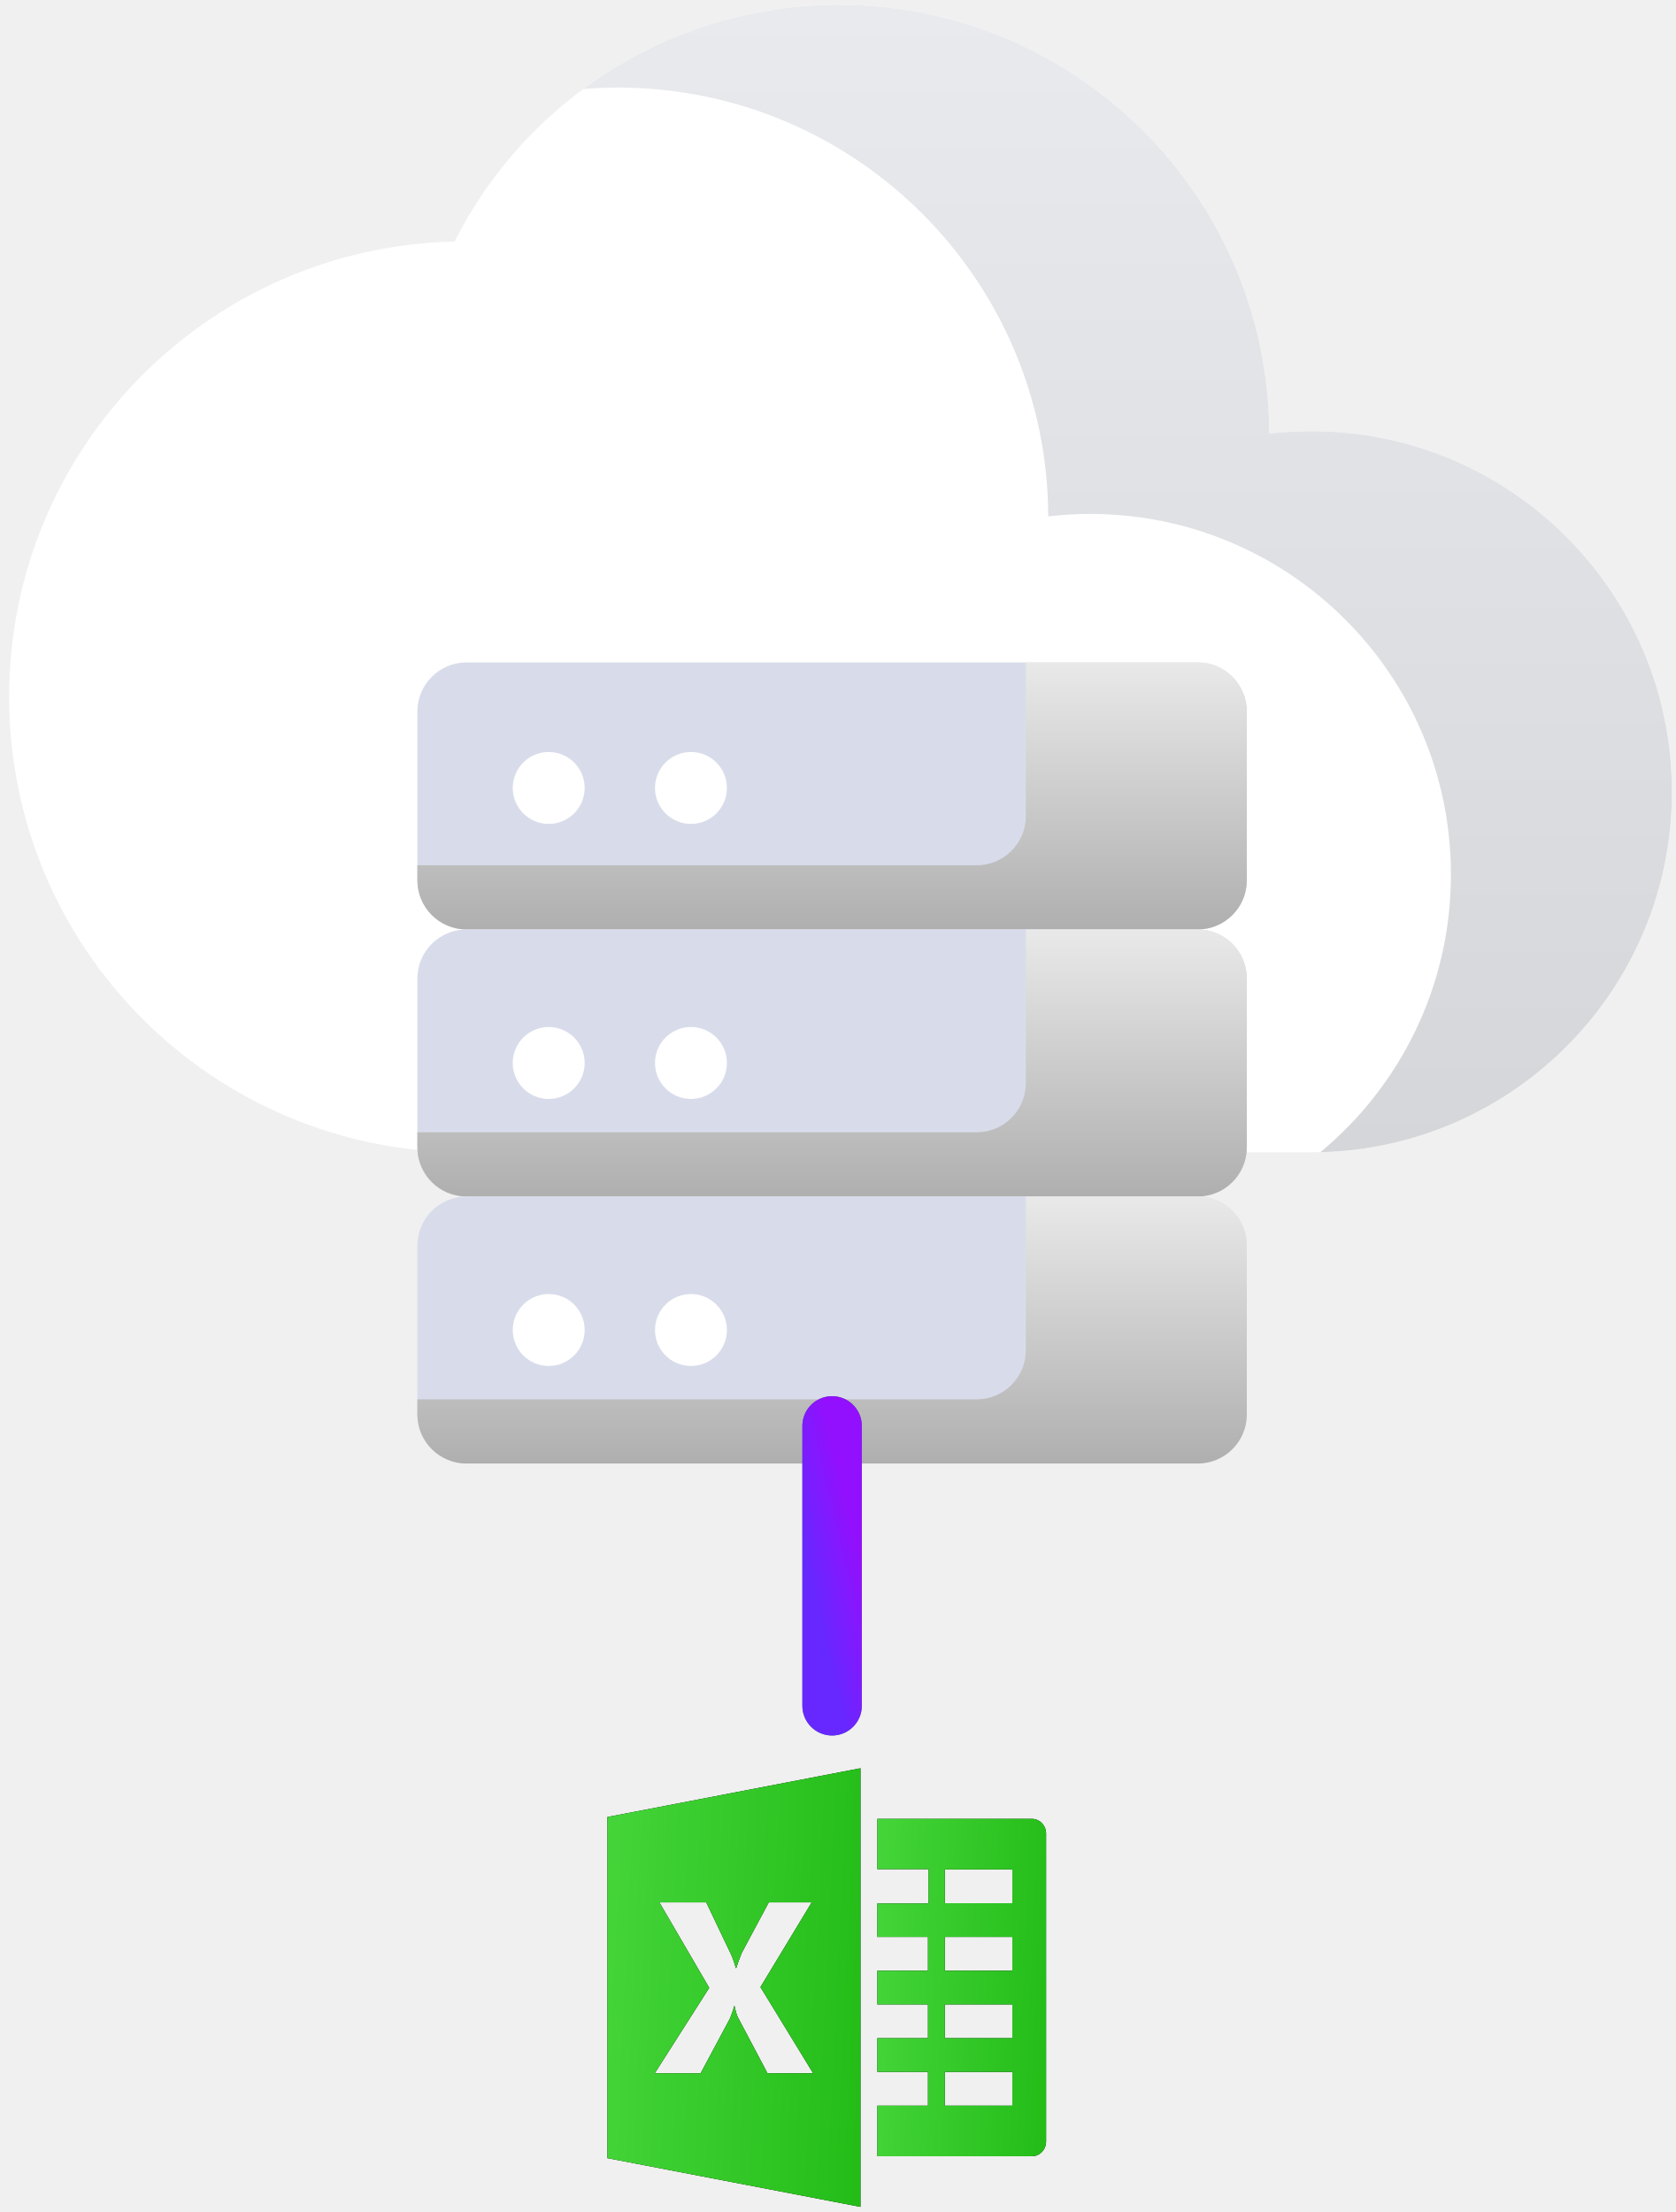
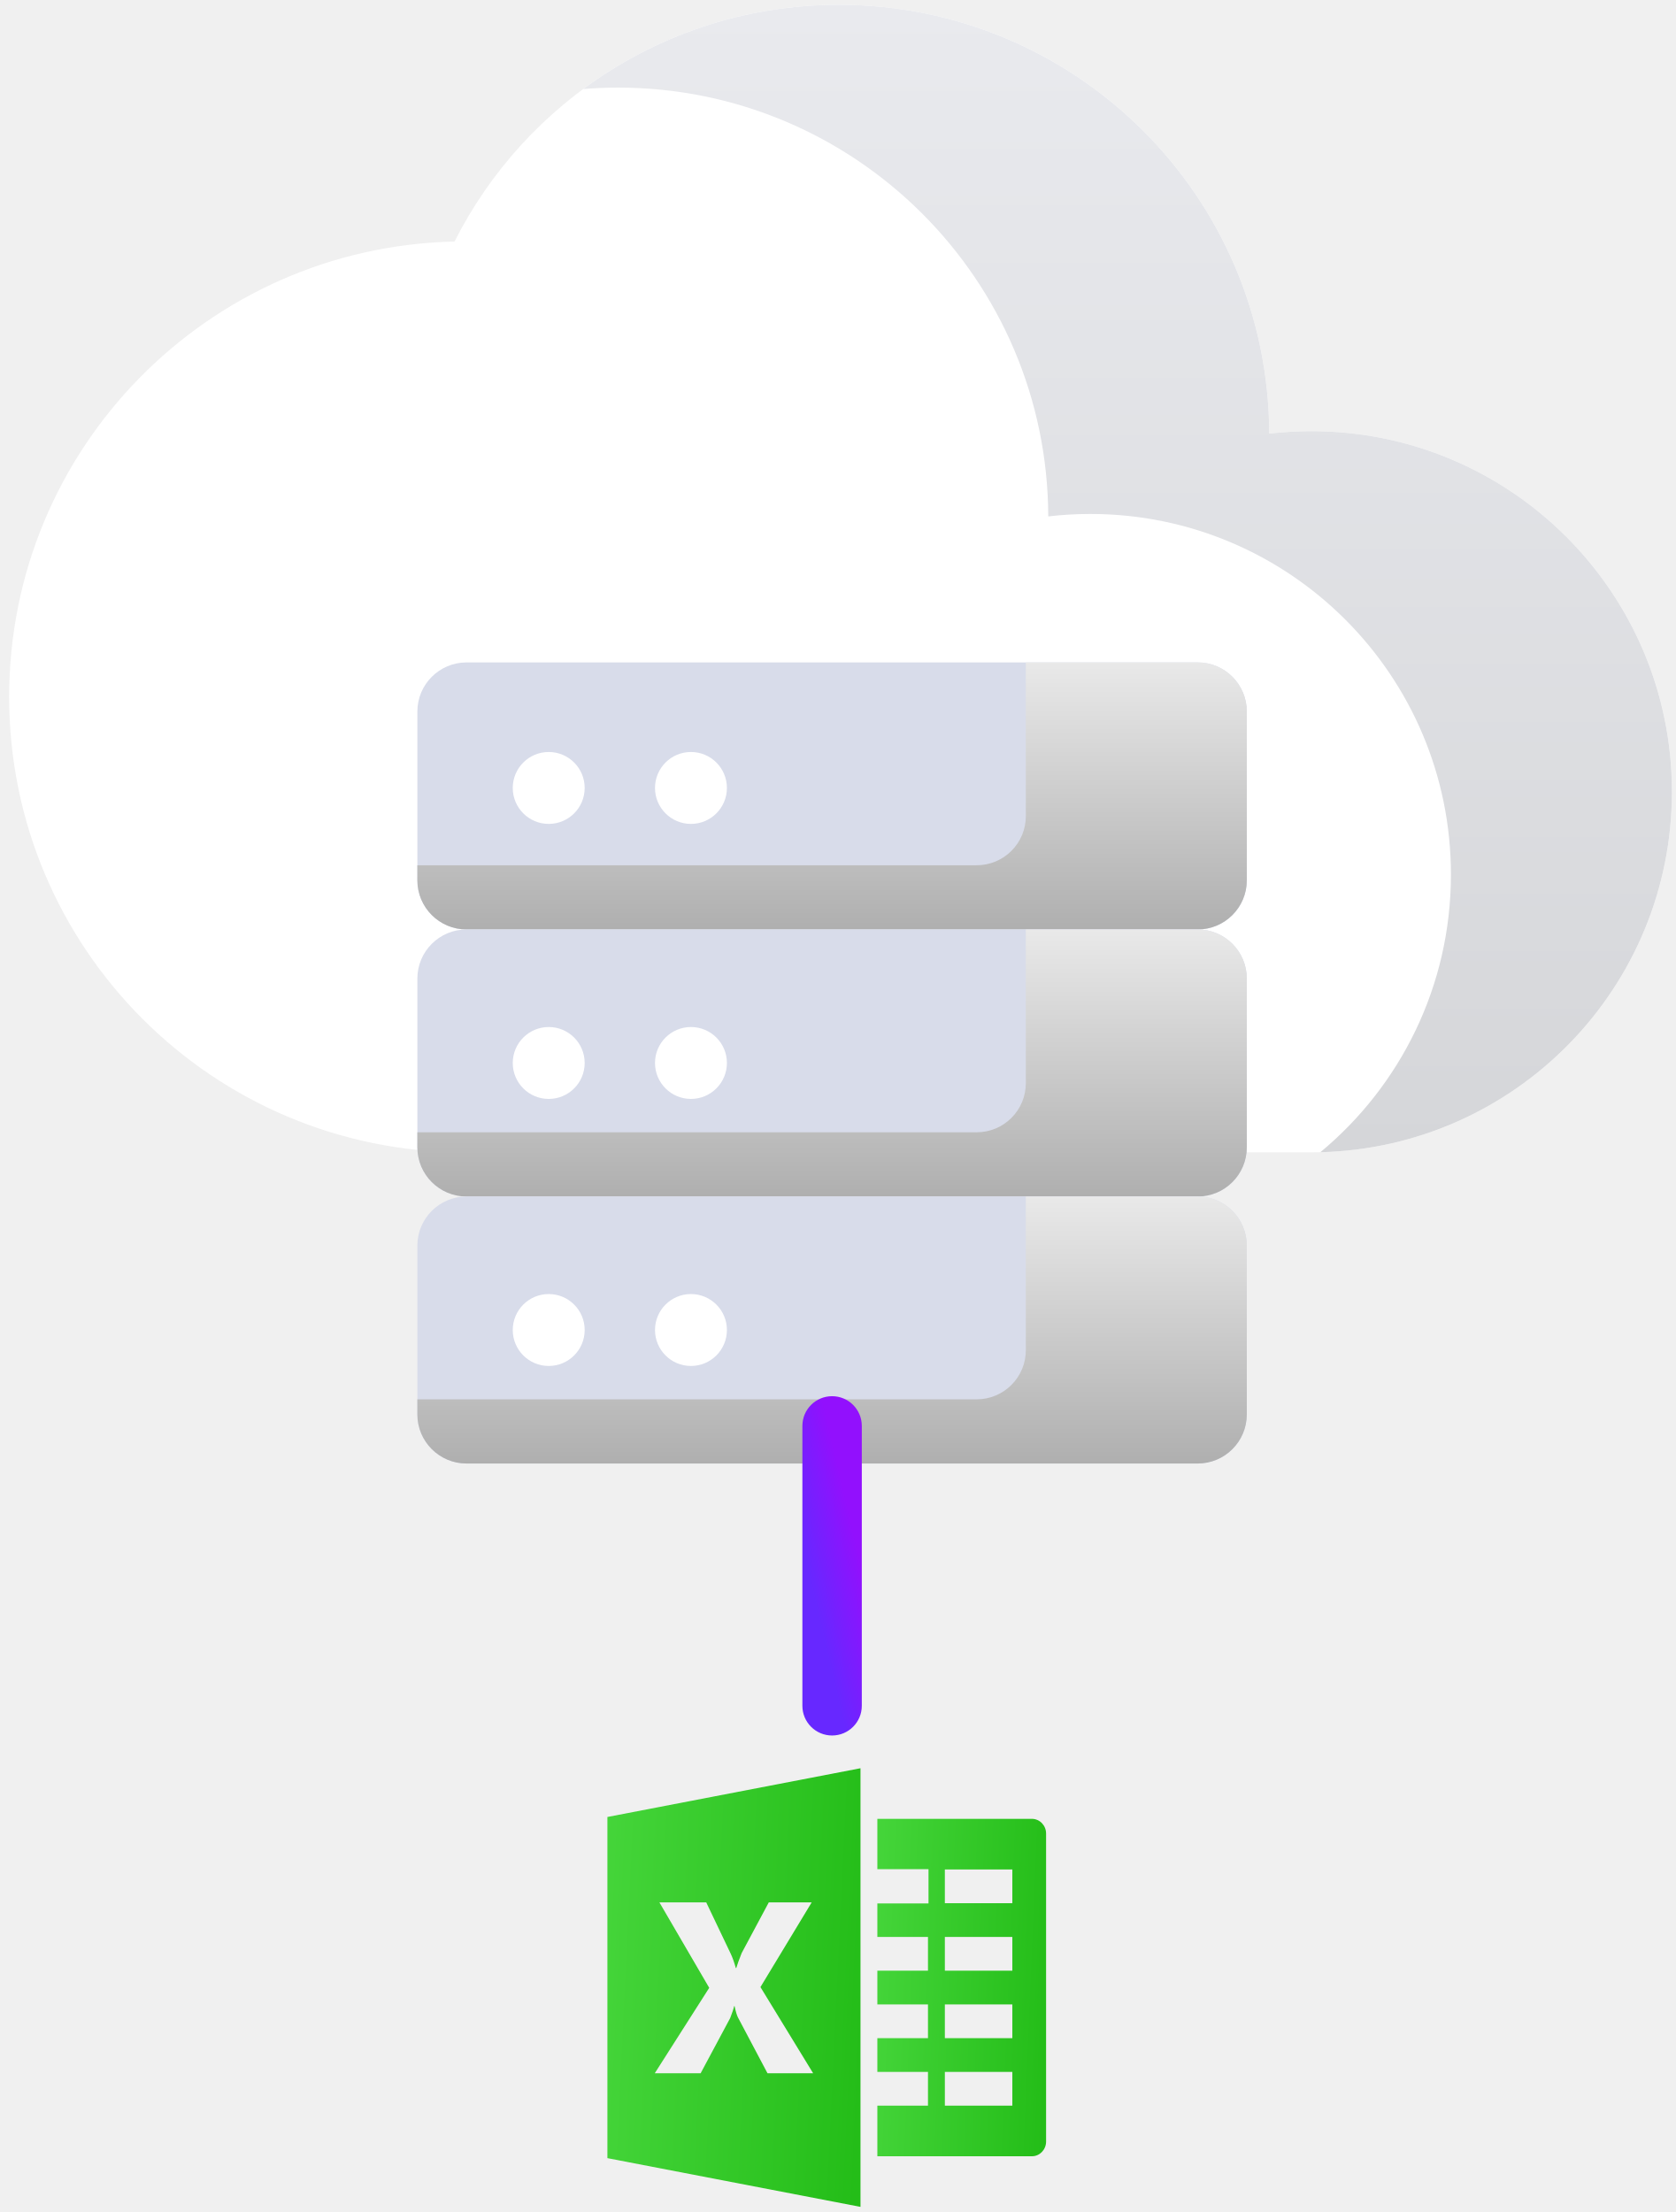
<svg xmlns="http://www.w3.org/2000/svg" width="175" height="231" viewBox="0 0 175 231" fill="none">
  <path d="M136.923 45.025C135.437 45.025 133.973 45.114 132.532 45.281C132.45 20.535 112.366 0.5 87.601 0.5C70.053 0.5 54.857 10.561 47.46 25.227C21.681 25.79 0.956 46.861 0.956 72.775C0.956 99.042 22.25 120.336 48.517 120.336C68.686 120.336 118.177 120.336 136.923 120.336C157.719 120.336 174.578 103.477 174.578 82.68C174.578 61.884 157.719 45.025 136.923 45.025Z" fill="white" />
  <path d="M136.923 45.025C135.437 45.025 133.973 45.114 132.532 45.281C132.45 20.535 112.366 0.5 87.601 0.5C77.6 0.5 68.366 3.771 60.901 9.297C62.098 9.201 63.306 9.148 64.527 9.148C89.292 9.148 109.376 29.183 109.458 53.929C110.899 53.761 112.363 53.673 113.848 53.673C134.645 53.673 151.504 70.531 151.504 91.328C151.504 102.992 146.2 113.417 137.873 120.324C158.23 119.819 174.578 103.159 174.578 82.68C174.578 61.884 157.719 45.025 136.923 45.025Z" fill="url(#paint0_linear)" />
  <path d="M125.058 97.064H48.714C45.879 97.064 43.581 94.766 43.581 91.931V74.31C43.581 71.475 45.879 69.177 48.714 69.177H125.058C127.893 69.177 130.19 71.475 130.19 74.31V91.931C130.19 94.766 127.893 97.064 125.058 97.064Z" fill="#D8DCEA" />
  <path d="M125.058 69.176H107.116V85.226C107.116 88.061 104.818 90.359 101.984 90.359H43.581V91.931C43.581 94.765 45.879 97.063 48.714 97.063H125.058C127.893 97.063 130.19 94.765 130.19 91.931V74.309C130.19 71.475 127.893 69.176 125.058 69.176Z" fill="url(#paint1_linear)" />
  <path d="M125.058 124.95H48.714C45.879 124.95 43.581 122.652 43.581 119.817V102.196C43.581 99.361 45.879 97.063 48.714 97.063H125.058C127.893 97.063 130.19 99.361 130.19 102.196V119.817C130.19 122.652 127.893 124.95 125.058 124.95Z" fill="#D8DCEA" />
  <path d="M125.058 97.063H107.116V113.113C107.116 115.948 104.818 118.245 101.984 118.245H43.581V119.817C43.581 122.652 45.879 124.95 48.714 124.95H125.058C127.893 124.95 130.19 122.652 130.19 119.817V102.196C130.19 99.361 127.893 97.063 125.058 97.063Z" fill="url(#paint2_linear)" />
  <path d="M125.058 152.837H48.714C45.879 152.837 43.581 150.539 43.581 147.704V130.083C43.581 127.248 45.879 124.951 48.714 124.951H125.058C127.893 124.951 130.19 127.248 130.19 130.083V147.704C130.19 150.539 127.893 152.837 125.058 152.837Z" fill="#D8DCEA" />
  <path d="M125.058 124.95H107.116V141C107.116 143.834 104.818 146.132 101.984 146.132H43.581V147.704C43.581 150.539 45.879 152.836 48.714 152.836H125.058C127.893 152.836 130.19 150.539 130.19 147.704V130.083C130.19 127.248 127.893 124.95 125.058 124.95Z" fill="url(#paint3_linear)" />
  <path d="M57.296 86.041C59.37 86.041 61.051 84.36 61.051 82.286C61.051 80.212 59.37 78.531 57.296 78.531C55.222 78.531 53.541 80.212 53.541 82.286C53.541 84.36 55.222 86.041 57.296 86.041Z" fill="white" />
  <path d="M72.148 86.041C74.222 86.041 75.903 84.36 75.903 82.286C75.903 80.212 74.222 78.531 72.148 78.531C70.075 78.531 68.394 80.212 68.394 82.286C68.394 84.36 70.075 86.041 72.148 86.041Z" fill="white" />
  <path d="M57.296 114.762C59.37 114.762 61.051 113.081 61.051 111.007C61.051 108.933 59.37 107.252 57.296 107.252C55.222 107.252 53.541 108.933 53.541 111.007C53.541 113.081 55.222 114.762 57.296 114.762Z" fill="white" />
  <path d="M72.148 114.761C74.222 114.761 75.903 113.08 75.903 111.006C75.903 108.933 74.222 107.252 72.148 107.252C70.075 107.252 68.394 108.933 68.394 111.006C68.394 113.08 70.075 114.761 72.148 114.761Z" fill="white" />
  <path d="M57.296 142.648C59.37 142.648 61.051 140.967 61.051 138.893C61.051 136.82 59.37 135.138 57.296 135.138C55.222 135.138 53.541 136.82 53.541 138.893C53.541 140.967 55.222 142.648 57.296 142.648Z" fill="white" />
  <path d="M72.148 142.648C74.222 142.648 75.903 140.967 75.903 138.893C75.903 136.82 74.222 135.138 72.148 135.138C70.075 135.138 68.394 136.82 68.394 138.893C68.394 140.967 70.075 142.648 72.148 142.648Z" fill="white" />
-   <path d="M86.886 181.239C85.172 181.239 83.784 179.85 83.784 178.137V148.907C83.784 147.194 85.172 145.805 86.886 145.805C88.599 145.805 89.988 147.194 89.988 148.907V178.137C89.988 179.85 88.599 181.239 86.886 181.239Z" fill="#426175" />
  <path d="M86.886 181.239C85.172 181.239 83.784 179.85 83.784 178.137V148.907C83.784 147.194 85.172 145.805 86.886 145.805C88.599 145.805 89.988 147.194 89.988 148.907V178.137C89.988 179.85 88.599 181.239 86.886 181.239Z" fill="url(#paint4_linear)" />
  <g clip-path="url(#clip0)">
-     <path d="M107.754 189.943H91.612V195.2H96.953V198.779H91.612V202.276H96.898V205.799H91.612V209.323H96.898V212.847H91.612V216.37H96.898V219.894H91.612V225.179H107.754C108.566 225.179 109.231 224.49 109.231 223.646V191.476C109.231 190.632 108.566 189.943 107.754 189.943ZM105.707 219.894H98.66V216.37H105.707V219.894ZM105.707 212.847H98.66V209.323H105.707V212.847ZM105.707 205.799H98.66V202.276H105.707V205.799ZM105.707 198.752H98.66V195.229H105.707V198.752Z" fill="#030104" />
    <path d="M107.754 189.943H91.612V195.2H96.953V198.779H91.612V202.276H96.898V205.799H91.612V209.323H96.898V212.847H91.612V216.37H96.898V219.894H91.612V225.179H107.754C108.566 225.179 109.231 224.49 109.231 223.646V191.476C109.231 190.632 108.566 189.943 107.754 189.943ZM105.707 219.894H98.66V216.37H105.707V219.894ZM105.707 212.847H98.66V209.323H105.707V212.847ZM105.707 205.799H98.66V202.276H105.707V205.799ZM105.707 198.752H98.66V195.229H105.707V198.752Z" fill="url(#paint5_linear)" />
-     <path d="M63.424 189.748V225.376L89.851 230.465V184.658L63.424 189.748ZM80.14 216.511L77.065 210.699C76.949 210.482 76.829 210.084 76.704 209.504H76.657C76.599 209.777 76.461 210.193 76.244 210.75L73.159 216.511H68.369L74.056 207.589L68.854 198.666H73.744L76.295 204.016C76.495 204.439 76.672 204.941 76.831 205.521H76.88C76.981 205.172 77.168 204.654 77.441 203.965L80.277 198.664H84.756L79.405 207.512L84.905 216.509L80.14 216.511Z" fill="#030104" />
    <path d="M63.424 189.748V225.376L89.851 230.465V184.658L63.424 189.748ZM80.14 216.511L77.065 210.699C76.949 210.482 76.829 210.084 76.704 209.504H76.657C76.599 209.777 76.461 210.193 76.244 210.75L73.159 216.511H68.369L74.056 207.589L68.854 198.666H73.744L76.295 204.016C76.495 204.439 76.672 204.941 76.831 205.521H76.88C76.981 205.172 77.168 204.654 77.441 203.965L80.277 198.664H84.756L79.405 207.512L84.905 216.509L80.14 216.511Z" fill="url(#paint6_linear)" />
  </g>
  <defs>
    <linearGradient id="paint0_linear" x1="117.74" y1="0.5" x2="117.74" y2="120.324" gradientUnits="userSpaceOnUse">
      <stop stop-color="#E9EAEE" />
      <stop offset="1" stop-color="#D5D6D9" />
    </linearGradient>
    <linearGradient id="paint1_linear" x1="86.886" y1="69.176" x2="86.886" y2="97.063" gradientUnits="userSpaceOnUse">
      <stop stop-color="#E9E9E9" />
      <stop offset="1" stop-color="#AFAFAF" />
    </linearGradient>
    <linearGradient id="paint2_linear" x1="86.886" y1="97.063" x2="86.886" y2="124.95" gradientUnits="userSpaceOnUse">
      <stop stop-color="#E9E9E9" />
      <stop offset="1" stop-color="#AFAFAF" />
    </linearGradient>
    <linearGradient id="paint3_linear" x1="86.886" y1="124.95" x2="86.886" y2="152.836" gradientUnits="userSpaceOnUse">
      <stop stop-color="#E9E9E9" />
      <stop offset="1" stop-color="#AFAFAF" />
    </linearGradient>
    <linearGradient id="paint4_linear" x1="87.775" y1="154.16" x2="82.337" y2="155.428" gradientUnits="userSpaceOnUse">
      <stop stop-color="#9210FD" />
      <stop offset="1" stop-color="#6728FF" />
    </linearGradient>
    <linearGradient id="paint5_linear" x1="91.612" y1="189.943" x2="110.236" y2="190.718" gradientUnits="userSpaceOnUse">
      <stop stop-color="#45D53A" />
      <stop offset="1" stop-color="#24BD18" />
    </linearGradient>
    <linearGradient id="paint6_linear" x1="63.424" y1="184.658" x2="91.343" y2="185.999" gradientUnits="userSpaceOnUse">
      <stop stop-color="#45D53A" />
      <stop offset="1" stop-color="#24BD18" />
    </linearGradient>
    <clipPath id="clip0">
      <rect width="45.807" height="45.807" fill="white" transform="translate(63.4237 184.658)" />
    </clipPath>
  </defs>
</svg>
